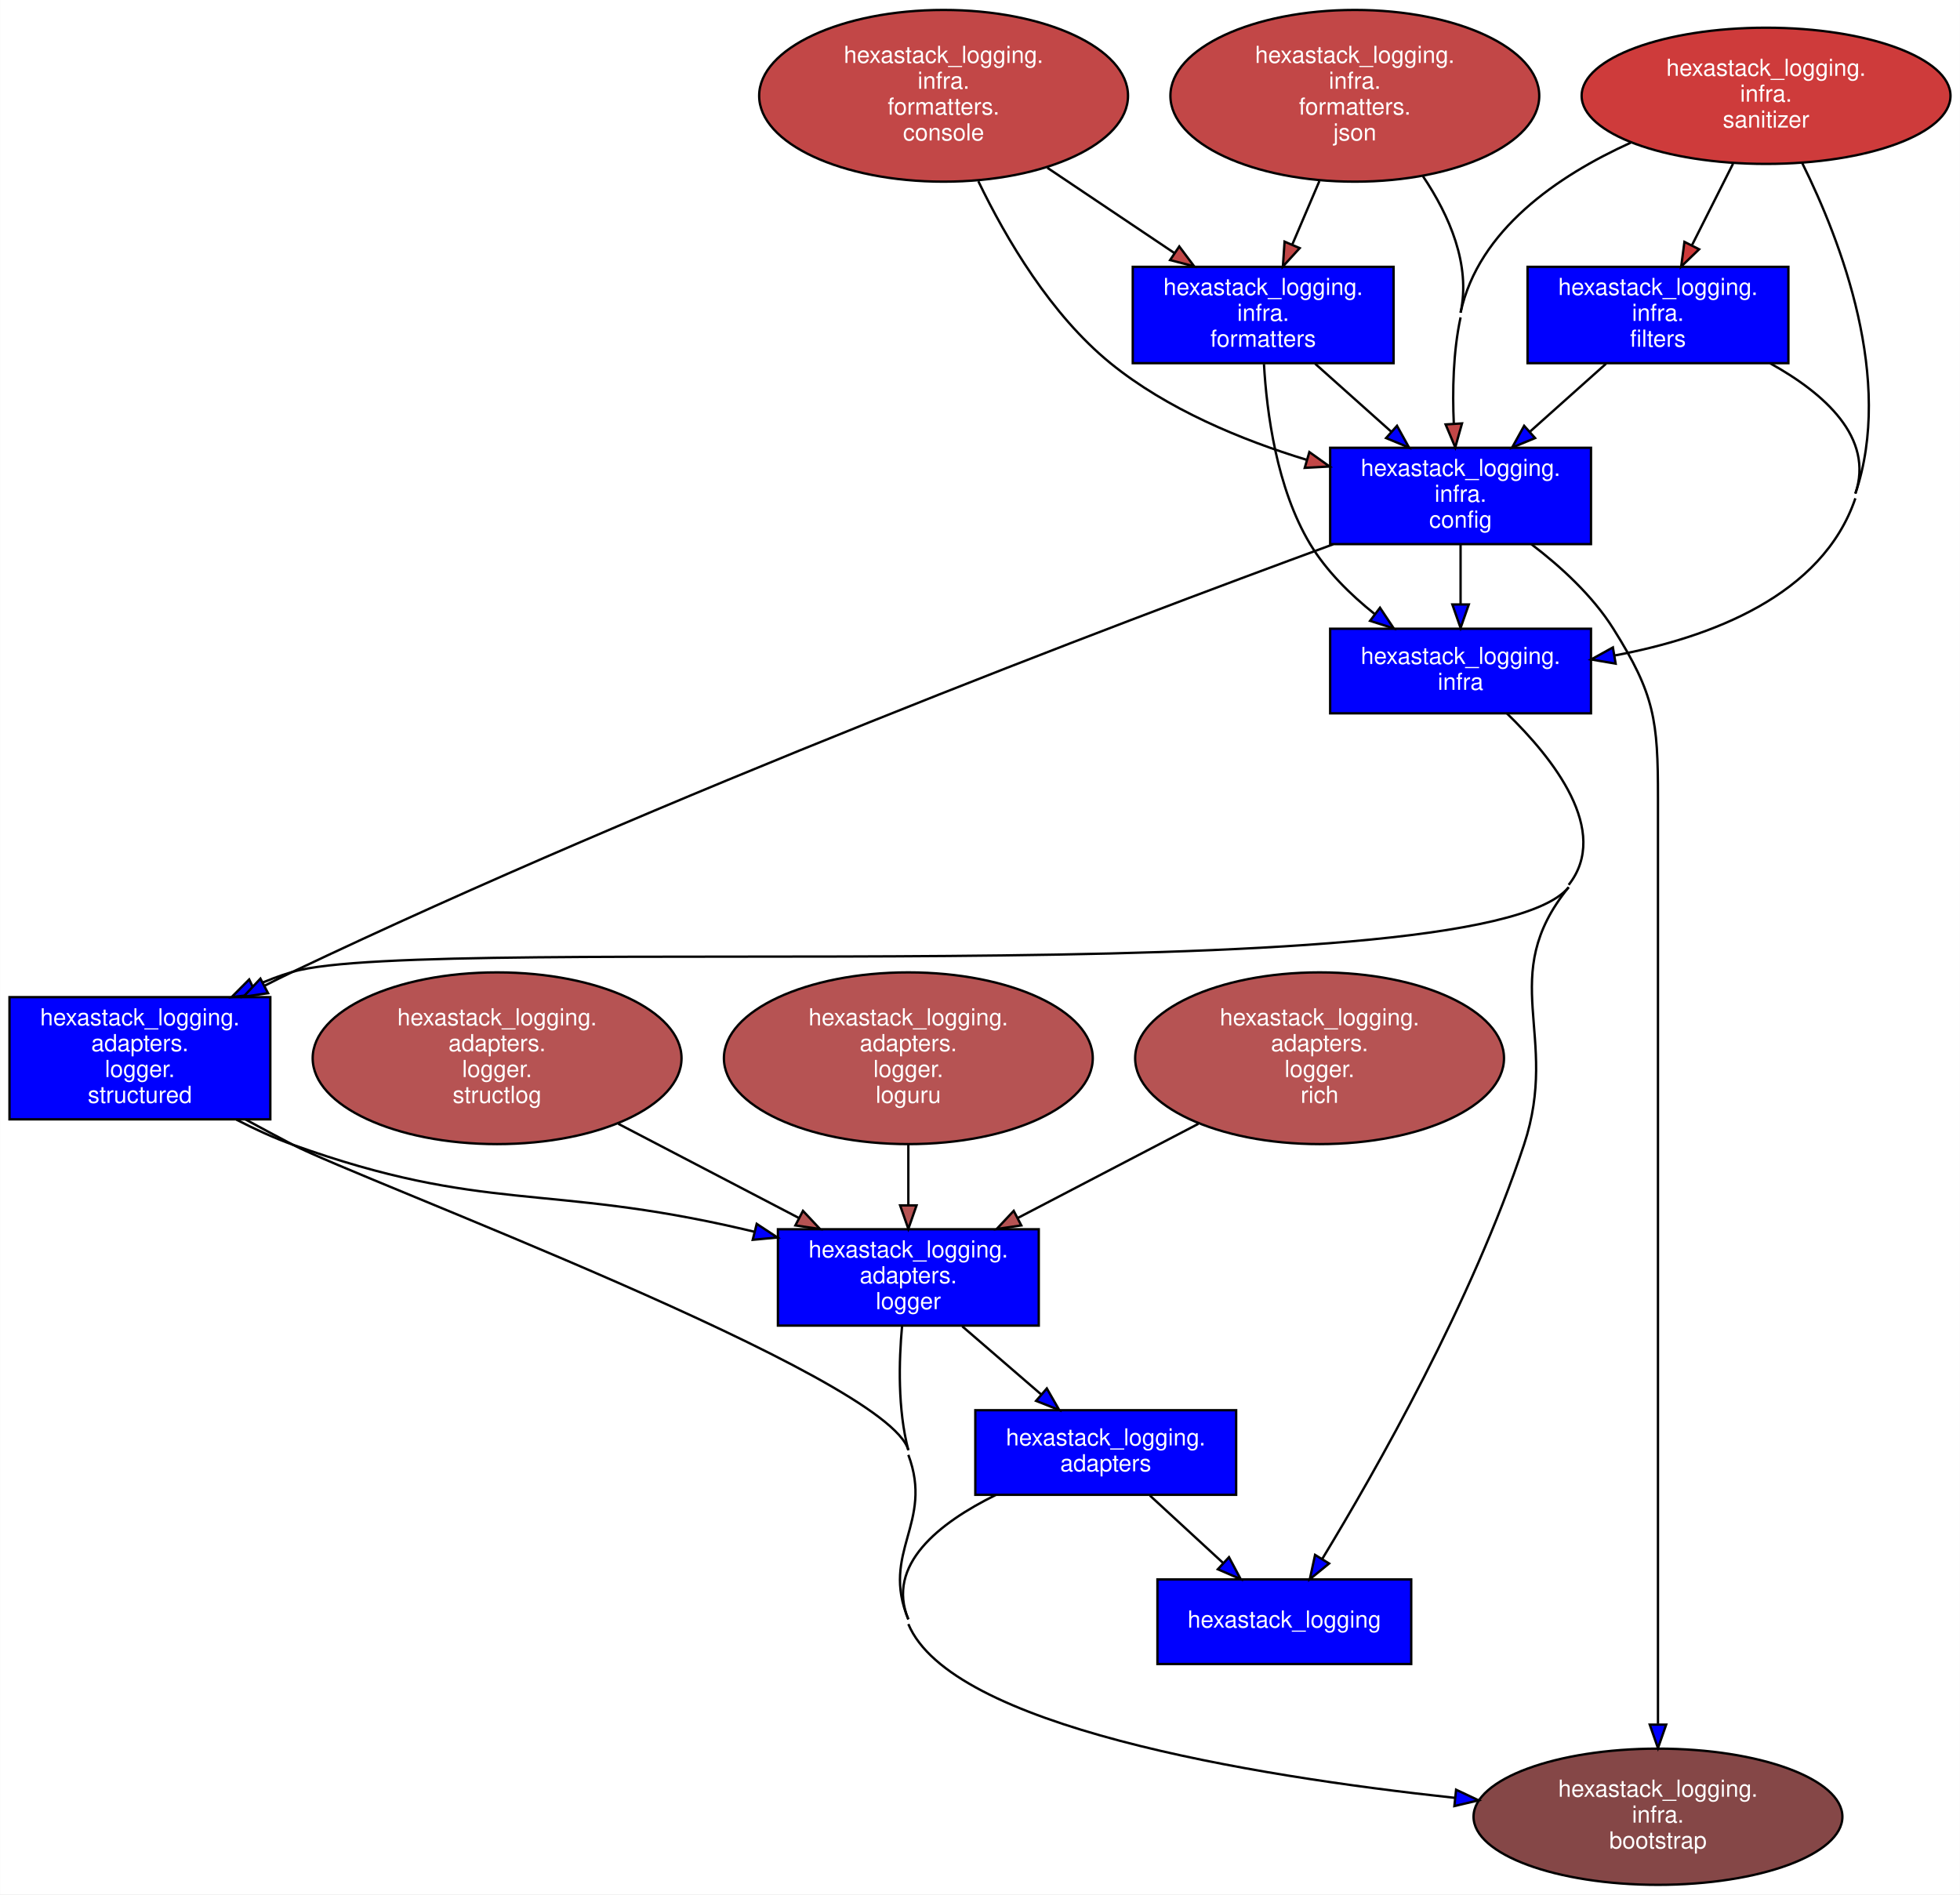
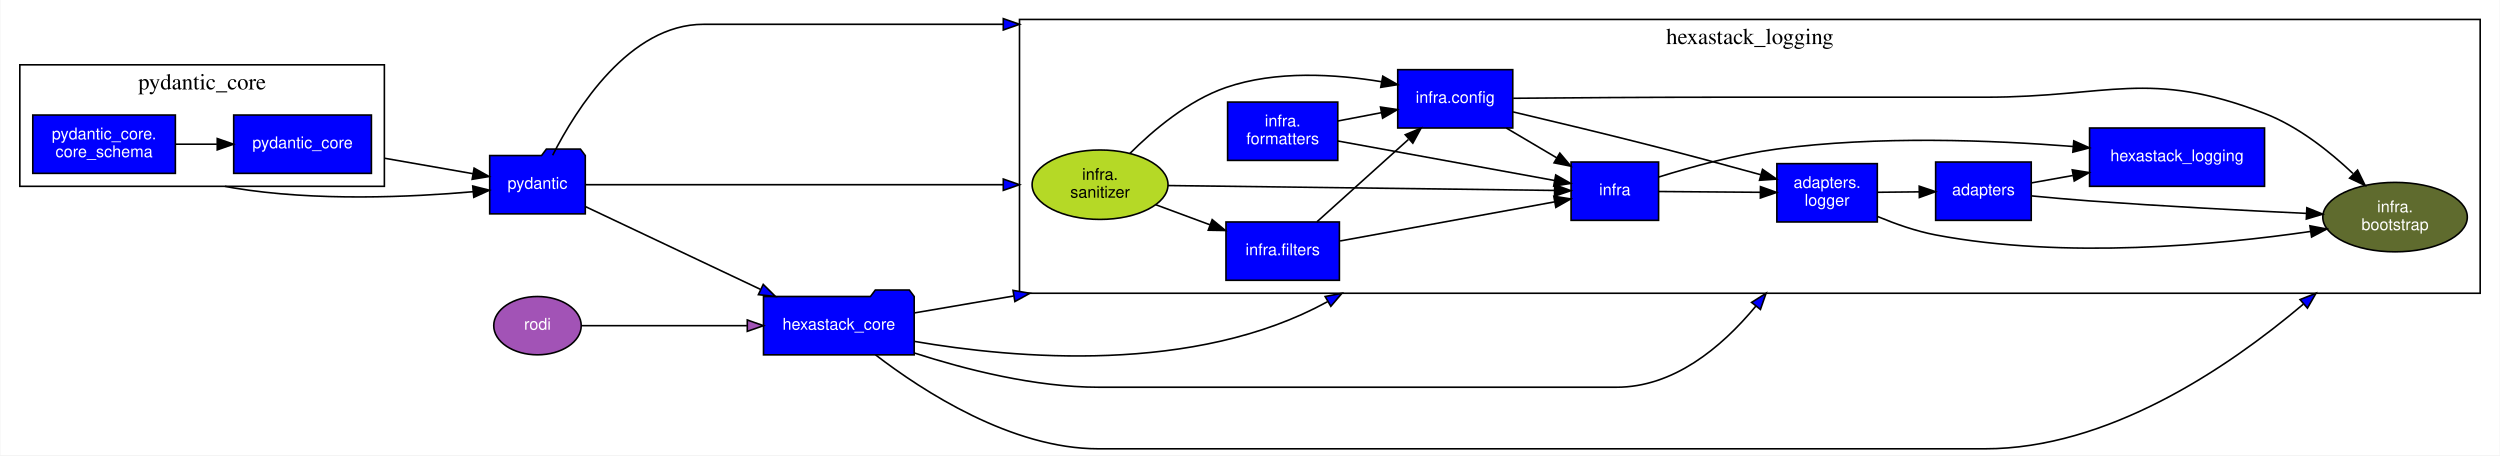
- <svg xmlns="http://www.w3.org/2000/svg" width="834pt" height="806pt" viewBox="0.00 0.00 833.99 806.06">
-   <g id="graph0" class="graph" transform="scale(1 1) rotate(0) translate(4 802.06)">
+ <svg xmlns="http://www.w3.org/2000/svg" width="1543pt" height="281pt" viewBox="0.00 0.00 1542.53 281.00">
+   <g id="graph0" class="graph" transform="scale(1 1) rotate(0) translate(4 277)">
    <style>.edge&gt;path:hover{stroke-width:8}</style>
-     <polygon fill="white" stroke="transparent" points="-4,4 -4,-802.06 829.99,-802.06 829.99,4 -4,4" />
+     <polygon fill="white" stroke="transparent" points="-4,4 -4,-277 1538.53,-277 1538.53,4 -4,4" />
+     <g id="clust1" class="cluster">
+       <style>.edge&gt;path:hover{stroke-width:8}</style>
+       <polygon fill="none" stroke="black" points="625,-96 625,-265 1526.53,-265 1526.53,-96 625,-96" />
+       <text text-anchor="middle" x="1075.77" y="-249.8" font-family="Times,serif" font-size="14.00">hexastack_logging</text>
+     </g>
+     <g id="clust2" class="cluster">
+       <style>.edge&gt;path:hover{stroke-width:8}</style>
+       <polygon fill="none" stroke="black" points="8,-162 8,-237 233,-237 233,-162 8,-162" />
+       <text text-anchor="middle" x="120.5" y="-221.8" font-family="Times,serif" font-size="14.00">pydantic_core</text>
+     </g>
    <g id="node1" class="node">
      <style>.edge&gt;path:hover{stroke-width:8}</style>
-       <polygon fill="blue" stroke="black" points="596.5,-129.98 488.5,-129.98 488.5,-93.98 596.5,-93.98 596.5,-129.98" />
-       <text text-anchor="middle" x="542.5" y="-109.48" font-family="Helvetica,sans-Serif" font-size="10.00" fill="white">hexastack_logging</text>
+       <polygon fill="blue" stroke="black" points="1393.44,-198 1285.44,-198 1285.44,-162 1393.44,-162 1393.44,-198" />
+       <text text-anchor="middle" x="1339.44" y="-177.5" font-family="Helvetica,sans-Serif" font-size="10.00" fill="white">hexastack_logging</text>
    </g>
    <g id="node2" class="node">
      <style>.edge&gt;path:hover{stroke-width:8}</style>
-       <polygon fill="blue" stroke="black" points="522,-201.98 411,-201.98 411,-165.98 522,-165.98 522,-201.98" />
-       <text text-anchor="middle" x="466.5" y="-186.98" font-family="Helvetica,sans-Serif" font-size="10.00" fill="white">hexastack_logging.</text>
-       <text text-anchor="middle" x="466.5" y="-175.98" font-family="Helvetica,sans-Serif" font-size="10.00" fill="white">adapters</text>
+       <polygon fill="blue" stroke="black" points="1249.44,-177 1190.44,-177 1190.44,-141 1249.44,-141 1249.44,-177" />
+       <text text-anchor="middle" x="1219.94" y="-156.5" font-family="Helvetica,sans-Serif" font-size="10.00" fill="white">adapters</text>
+     </g>
+     <g id="edge5" class="edge">
+       <style>.edge&gt;path:hover{stroke-width:8}</style>
+       <path fill="none" stroke="black" d="M1249.68,-164.14C1257.48,-165.53 1266.25,-167.1 1275.15,-168.69" />
+       <polygon fill="#000000" stroke="black" points="1274.76,-172.17 1285.22,-170.49 1275.99,-165.28 1274.76,-172.17" />
+     </g>
+     <g id="node5" class="node">
+       <style>.edge&gt;path:hover{stroke-width:8}</style>
+       <ellipse fill="#5f6b2e" stroke="black" cx="1473.99" cy="-143" rx="44.6" ry="21.43" />
+       <text text-anchor="middle" x="1473.99" y="-146" font-family="Helvetica,sans-Serif" font-size="10.00" fill="#ffffff">infra.</text>
+       <text text-anchor="middle" x="1473.99" y="-135" font-family="Helvetica,sans-Serif" font-size="10.00" fill="#ffffff">bootstrap</text>
+     </g>
+     <g id="edge6" class="edge">
+       <style>.edge&gt;path:hover{stroke-width:8}</style>
+       <path fill="none" stroke="black" d="M1249.5,-156.1C1260.69,-155.03 1273.66,-153.86 1285.44,-153 1330.47,-149.71 1381.66,-147.05 1419.17,-145.3" />
+       <polygon fill="#000000" stroke="black" points="1419.55,-148.79 1429.38,-144.84 1419.23,-141.8 1419.55,-148.79" />
+     </g>
+     <g id="node3" class="node">
+       <style>.edge&gt;path:hover{stroke-width:8}</style>
+       <polygon fill="blue" stroke="black" points="1154.44,-176 1092.44,-176 1092.44,-140 1154.44,-140 1154.44,-176" />
+       <text text-anchor="middle" x="1123.44" y="-161" font-family="Helvetica,sans-Serif" font-size="10.00" fill="white">adapters.</text>
+       <text text-anchor="middle" x="1123.44" y="-150" font-family="Helvetica,sans-Serif" font-size="10.00" fill="white">logger</text>
+     </g>
+     <g id="edge7" class="edge">
+       <style>.edge&gt;path:hover{stroke-width:8}</style>
+       <path fill="none" stroke="black" d="M1154.6,-158.32C1162.74,-158.41 1171.66,-158.5 1180.2,-158.59" />
+       <polygon fill="#000000" stroke="black" points="1180.31,-162.09 1190.35,-158.7 1180.39,-155.09 1180.31,-162.09" />
+     </g>
+     <g id="edge8" class="edge">
+       <style>.edge&gt;path:hover{stroke-width:8}</style>
+       <path fill="none" stroke="black" d="M1154.62,-143.36C1165.62,-138.77 1178.34,-134.3 1190.44,-132 1270.12,-116.87 1364.64,-125.85 1421.65,-134.12" />
+       <polygon fill="#000000" stroke="black" points="1421.44,-137.63 1431.85,-135.65 1422.48,-130.71 1421.44,-137.63" />
+     </g>
+     <g id="node4" class="node">
+       <style>.edge&gt;path:hover{stroke-width:8}</style>
+       <polygon fill="blue" stroke="black" points="1019.44,-177 965.44,-177 965.44,-141 1019.44,-141 1019.44,-177" />
+       <text text-anchor="middle" x="992.44" y="-156.5" font-family="Helvetica,sans-Serif" font-size="10.00" fill="white">infra</text>
+     </g>
+     <g id="edge9" class="edge">
+       <style>.edge&gt;path:hover{stroke-width:8}</style>
+       <path fill="none" stroke="black" d="M1019.56,-167.75C1039.31,-173.9 1067.25,-181.62 1092.44,-185 1154.23,-193.3 1225.52,-190.51 1275.39,-186.58" />
+       <polygon fill="#000000" stroke="black" points="1275.71,-190.07 1285.39,-185.75 1275.13,-183.09 1275.71,-190.07" />
+     </g>
+     <g id="edge10" class="edge">
+       <style>.edge&gt;path:hover{stroke-width:8}</style>
+       <path fill="none" stroke="black" d="M1019.54,-158.8C1037.47,-158.66 1061.63,-158.47 1082.03,-158.31" />
+       <polygon fill="#000000" stroke="black" points="1082.33,-161.81 1092.3,-158.23 1082.27,-154.81 1082.33,-161.81" />
+     </g>
+     <g id="node6" class="node">
+       <style>.edge&gt;path:hover{stroke-width:8}</style>
+       <polygon fill="blue" stroke="black" points="929.44,-234 858.44,-234 858.44,-198 929.44,-198 929.44,-234" />
+       <text text-anchor="middle" x="893.94" y="-213.5" font-family="Helvetica,sans-Serif" font-size="10.00" fill="white">infra.config</text>
+     </g>
+     <g id="edge11" class="edge">
+       <style>.edge&gt;path:hover{stroke-width:8}</style>
+       <path fill="none" stroke="black" d="M929.62,-207.93C954.63,-202.04 989.18,-193.76 1019.44,-186 1040.28,-180.66 1063.41,-174.4 1082.46,-169.16" />
+       <polygon fill="#000000" stroke="black" points="1083.6,-172.47 1092.3,-166.44 1081.73,-165.73 1083.6,-172.47" />
+     </g>
+     <g id="edge12" class="edge">
+       <style>.edge&gt;path:hover{stroke-width:8}</style>
+       <path fill="none" stroke="black" d="M925.47,-197.96C935.38,-192.11 946.45,-185.58 956.64,-179.55" />
+       <polygon fill="#000000" stroke="black" points="958.49,-182.52 965.32,-174.43 954.93,-176.5 958.49,-182.52" />
+     </g>
+     <g id="edge13" class="edge">
+       <style>.edge&gt;path:hover{stroke-width:8}</style>
+       <path fill="none" stroke="black" d="M929.69,-216.34C962.2,-216.63 1012.11,-217 1055.44,-217 1055.44,-217 1055.44,-217 1220.94,-217 1297.73,-217 1321.78,-234.61 1393.44,-207 1414.09,-199.04 1433.53,-183.62 1448.01,-169.91" />
+       <polygon fill="#000000" stroke="black" points="1450.85,-172.03 1455.53,-162.53 1445.94,-167.04 1450.85,-172.03" />
+     </g>
+     <g id="node7" class="node">
+       <style>.edge&gt;path:hover{stroke-width:8}</style>
+       <polygon fill="blue" stroke="black" points="822.44,-140 752.44,-140 752.44,-104 822.44,-104 822.44,-140" />
+       <text text-anchor="middle" x="787.44" y="-119.5" font-family="Helvetica,sans-Serif" font-size="10.00" fill="white">infra.filters</text>
+     </g>
+     <g id="edge14" class="edge">
+       <style>.edge&gt;path:hover{stroke-width:8}</style>
+       <path fill="none" stroke="black" d="M822.87,-128.28C859.68,-134.99 917.79,-145.58 955.26,-152.41" />
+       <polygon fill="#000000" stroke="black" points="954.78,-155.88 965.24,-154.23 956.03,-148.99 954.78,-155.88" />
+     </g>
+     <g id="edge15" class="edge">
+       <style>.edge&gt;path:hover{stroke-width:8}</style>
+       <path fill="none" stroke="black" d="M808.59,-140.12C824.63,-154.56 847.28,-174.93 865.06,-190.93" />
+       <polygon fill="#000000" stroke="black" points="863.08,-193.85 872.85,-197.93 867.76,-188.64 863.08,-193.85" />
+     </g>
+     <g id="node8" class="node">
+       <style>.edge&gt;path:hover{stroke-width:8}</style>
+       <polygon fill="blue" stroke="black" points="821.44,-214 753.44,-214 753.44,-178 821.44,-178 821.44,-214" />
+       <text text-anchor="middle" x="787.44" y="-199" font-family="Helvetica,sans-Serif" font-size="10.00" fill="white">infra.</text>
+       <text text-anchor="middle" x="787.44" y="-188" font-family="Helvetica,sans-Serif" font-size="10.00" fill="white">formatters</text>
+     </g>
+     <g id="edge16" class="edge">
+       <style>.edge&gt;path:hover{stroke-width:8}</style>
+       <path fill="none" stroke="black" d="M821.51,-189.97C858.17,-183.29 917.12,-172.54 955.07,-165.63" />
+       <polygon fill="#000000" stroke="black" points="955.96,-169.02 965.17,-163.79 954.71,-162.14 955.96,-169.02" />
+     </g>
+     <g id="edge17" class="edge">
+       <style>.edge&gt;path:hover{stroke-width:8}</style>
+       <path fill="none" stroke="black" d="M821.5,-202.33C830.02,-203.96 839.32,-205.74 848.32,-207.46" />
+       <polygon fill="#000000" stroke="black" points="847.81,-210.93 858.29,-209.37 849.12,-204.05 847.81,-210.93" />
+     </g>
+     <g id="node9" class="node">
+       <style>.edge&gt;path:hover{stroke-width:8}</style>
+       <ellipse fill="#b5d926" stroke="black" cx="674.72" cy="-163" rx="41.94" ry="21.43" />
+       <text text-anchor="middle" x="674.72" y="-166" font-family="Helvetica,sans-Serif" font-size="10.00" fill="#000000">infra.</text>
+       <text text-anchor="middle" x="674.72" y="-155" font-family="Helvetica,sans-Serif" font-size="10.00" fill="#000000">sanitizer</text>
+     </g>
+     <g id="edge18" class="edge">
+       <style>.edge&gt;path:hover{stroke-width:8}</style>
+       <path fill="none" stroke="black" d="M716.67,-162.48C778.84,-161.69 896.06,-160.21 955.26,-159.46" />
+       <polygon fill="#000000" stroke="black" points="955.32,-162.96 965.28,-159.33 955.23,-155.96 955.32,-162.96" />
+     </g>
+     <g id="edge19" class="edge">
+       <style>.edge&gt;path:hover{stroke-width:8}</style>
+       <path fill="none" stroke="black" d="M693.11,-182.26C707.43,-196.57 729.1,-214.96 752.44,-223 783.29,-233.63 820.2,-231.26 848.45,-226.56" />
+       <polygon fill="#000000" stroke="black" points="849.22,-229.98 858.44,-224.75 847.97,-223.09 849.22,-229.98" />
+     </g>
+     <g id="edge20" class="edge">
+       <style>.edge&gt;path:hover{stroke-width:8}</style>
+       <path fill="none" stroke="black" d="M708.94,-150.7C719.48,-146.79 731.31,-142.42 742.48,-138.28" />
+       <polygon fill="#000000" stroke="black" points="743.93,-141.47 752.09,-134.72 741.5,-134.91 743.93,-141.47" />
+     </g>
+     <g id="node10" class="node">
+       <style>.edge&gt;path:hover{stroke-width:8}</style>
+       <polygon fill="blue" stroke="black" points="225,-206 140,-206 140,-170 225,-170 225,-206" />
+       <text text-anchor="middle" x="182.5" y="-185.5" font-family="Helvetica,sans-Serif" font-size="10.00" fill="white">pydantic_core</text>
+     </g>
+     <g id="node13" class="node">
+       <style>.edge&gt;path:hover{stroke-width:8}</style>
+       <polygon fill="blue" stroke="black" points="357,-181 354,-185 333,-185 330,-181 298,-181 298,-145 357,-145 357,-181" />
+       <text text-anchor="middle" x="327.5" y="-160.5" font-family="Helvetica,sans-Serif" font-size="10.00" fill="white">pydantic</text>
+     </g>
+     <g id="edge24" class="edge">
+       <style>.edge&gt;path:hover{stroke-width:8}</style>
+       <path fill="none" stroke="black" d="M233,-179.35C250.88,-176.22 270.81,-172.74 287.65,-169.79" />
+       <polygon fill="#000000" stroke="black" points="288.39,-173.22 297.63,-168.05 287.18,-166.32 288.39,-173.22" />
+     </g>
+     <g id="node11" class="node">
+       <style>.edge&gt;path:hover{stroke-width:8}</style>
+       <polygon fill="blue" stroke="black" points="104,-206 16,-206 16,-170 104,-170 104,-206" />
+       <text text-anchor="middle" x="60" y="-191" font-family="Helvetica,sans-Serif" font-size="10.00" fill="white">pydantic_core.</text>
+       <text text-anchor="middle" x="60" y="-180" font-family="Helvetica,sans-Serif" font-size="10.00" fill="white">core_schema</text>
+     </g>
+     <g id="edge26" class="edge">
+       <style>.edge&gt;path:hover{stroke-width:8}</style>
+       <path fill="none" stroke="black" d="M104.16,-188C112.42,-188 121.15,-188 129.64,-188" />
+       <polygon fill="#000000" stroke="black" points="129.85,-191.5 139.85,-188 129.85,-184.5 129.85,-191.5" />
+     </g>
+     <g id="edge25" class="edge">
+       <style>.edge&gt;path:hover{stroke-width:8}</style>
+       <path fill="none" stroke="black" d="M134.56,-162C136.38,-161.63 138.2,-161.3 140,-161 190.51,-152.61 249.78,-155.35 287.72,-158.67" />
+       <polygon fill="#000000" stroke="black" points="287.54,-162.17 297.83,-159.61 288.19,-155.2 287.54,-162.17" />
+     </g>
+     <g id="node12" class="node">
+       <style>.edge&gt;path:hover{stroke-width:8}</style>
+       <polygon fill="blue" stroke="black" points="560,-94 557,-98 536,-98 533,-94 467,-94 467,-58 560,-58 560,-94" />
+       <text text-anchor="middle" x="513.5" y="-73.5" font-family="Helvetica,sans-Serif" font-size="10.00" fill="white">hexastack_core</text>
    </g>
    <g id="edge1" class="edge">
      <style>.edge&gt;path:hover{stroke-width:8}</style>
-       <path fill="none" stroke="black" d="M485.29,-165.68C494.67,-157.03 506.18,-146.43 516.41,-137.01" />
-       <polygon fill="blue" stroke="black" points="518.95,-139.44 523.93,-130.09 514.2,-134.29 518.95,-139.44" />
-     </g>
-     <g id="node9" class="node">
-       <style>.edge&gt;path:hover{stroke-width:8}</style>
-       <ellipse fill="#854747" stroke="black" cx="701.5" cy="-28.99" rx="78.48" ry="28.98" />
-       <text text-anchor="middle" x="701.5" y="-37.49" font-family="Helvetica,sans-Serif" font-size="10.00" fill="#ffffff">hexastack_logging.</text>
-       <text text-anchor="middle" x="701.5" y="-26.49" font-family="Helvetica,sans-Serif" font-size="10.00" fill="#ffffff">infra.</text>
-       <text text-anchor="middle" x="701.5" y="-15.49" font-family="Helvetica,sans-Serif" font-size="10.00" fill="#ffffff">bootstrap</text>
+       <path fill="none" stroke="black" d="M560.15,-59.11C591.61,-48.96 634.64,-38 673.72,-38 673.72,-38 673.72,-38 993.44,-38 1028.28,-38 1057.66,-61.76 1079.53,-88.13" />
+       <polygon fill="blue" stroke="black" points="1076.83,-90.35 1085.79,-96 1082.3,-86 1076.83,-90.35" />
    </g>
    <g id="edge2" class="edge">
      <style>.edge&gt;path:hover{stroke-width:8}</style>
-       <path fill="none" stroke="black" d="M419.7,-165.91C395.51,-154.01 372.88,-136.12 382.5,-112.98" />
-     </g>
-     <g id="node3" class="node">
-       <style>.edge&gt;path:hover{stroke-width:8}</style>
-       <polygon fill="blue" stroke="black" points="438,-278.98 327,-278.98 327,-237.98 438,-237.98 438,-278.98" />
-       <text text-anchor="middle" x="382.5" y="-266.98" font-family="Helvetica,sans-Serif" font-size="10.00" fill="white">hexastack_logging.</text>
-       <text text-anchor="middle" x="382.5" y="-255.98" font-family="Helvetica,sans-Serif" font-size="10.00" fill="white">adapters.</text>
-       <text text-anchor="middle" x="382.5" y="-244.98" font-family="Helvetica,sans-Serif" font-size="10.00" fill="white">logger</text>
+       <path fill="none" stroke="black" d="M536.13,-57.99C565.4,-35.51 620.12,0 673.72,0 673.72,0 673.72,0 1220.94,0 1296.13,0 1369.44,-48.74 1417.43,-89.31" />
+       <polygon fill="blue" stroke="black" points="1415.34,-92.13 1425.2,-96 1419.91,-86.83 1415.34,-92.13" />
    </g>
    <g id="edge3" class="edge">
      <style>.edge&gt;path:hover{stroke-width:8}</style>
-       <path fill="none" stroke="black" d="M405.45,-237.67C415.85,-228.7 428.22,-218.02 439.1,-208.63" />
-       <polygon fill="blue" stroke="black" points="441.43,-211.24 446.71,-202.06 436.86,-205.95 441.43,-211.24" />
+       <path fill="none" stroke="black" d="M560.24,-66.28C621.86,-55.71 733.11,-45.7 815.18,-90.85" />
+       <polygon fill="blue" stroke="black" points="813.63,-93.99 824.03,-96 817.15,-87.94 813.63,-93.99" />
    </g>
    <g id="edge4" class="edge">
      <style>.edge&gt;path:hover{stroke-width:8}</style>
-       <path fill="none" stroke="black" d="M379.83,-237.75C378.47,-222.97 377.93,-202.39 382.5,-184.98" />
-     </g>
-     <g id="node4" class="node">
-       <style>.edge&gt;path:hover{stroke-width:8}</style>
-       <ellipse fill="#b65353" stroke="black" cx="382.5" cy="-351.75" rx="78.48" ry="36.54" />
-       <text text-anchor="middle" x="382.5" y="-365.75" font-family="Helvetica,sans-Serif" font-size="10.00" fill="#ffffff">hexastack_logging.</text>
-       <text text-anchor="middle" x="382.5" y="-354.75" font-family="Helvetica,sans-Serif" font-size="10.00" fill="#ffffff">adapters.</text>
-       <text text-anchor="middle" x="382.5" y="-343.75" font-family="Helvetica,sans-Serif" font-size="10.00" fill="#ffffff">logger.</text>
-       <text text-anchor="middle" x="382.5" y="-332.75" font-family="Helvetica,sans-Serif" font-size="10.00" fill="#ffffff">loguru</text>
-     </g>
-     <g id="edge5" class="edge">
-       <style>.edge&gt;path:hover{stroke-width:8}</style>
-       <path fill="none" stroke="black" d="M382.5,-314.94C382.5,-306.47 382.5,-297.52 382.5,-289.35" />
-       <polygon fill="#b65353" stroke="black" points="386,-289.14 382.5,-279.14 379,-289.14 386,-289.14" />
-     </g>
-     <g id="node5" class="node">
-       <style>.edge&gt;path:hover{stroke-width:8}</style>
-       <ellipse fill="#b65353" stroke="black" cx="557.5" cy="-351.75" rx="78.48" ry="36.54" />
-       <text text-anchor="middle" x="557.5" y="-365.75" font-family="Helvetica,sans-Serif" font-size="10.00" fill="#ffffff">hexastack_logging.</text>
-       <text text-anchor="middle" x="557.5" y="-354.75" font-family="Helvetica,sans-Serif" font-size="10.00" fill="#ffffff">adapters.</text>
-       <text text-anchor="middle" x="557.5" y="-343.75" font-family="Helvetica,sans-Serif" font-size="10.00" fill="#ffffff">logger.</text>
-       <text text-anchor="middle" x="557.5" y="-332.75" font-family="Helvetica,sans-Serif" font-size="10.00" fill="#ffffff">rich</text>
-     </g>
-     <g id="edge6" class="edge">
-       <style>.edge&gt;path:hover{stroke-width:8}</style>
-       <path fill="none" stroke="black" d="M505.94,-323.86C481.64,-311.19 452.87,-296.18 429.21,-283.85" />
-       <polygon fill="#b65353" stroke="black" points="430.57,-280.61 420.09,-279.09 427.34,-286.81 430.57,-280.61" />
-     </g>
-     <g id="node6" class="node">
-       <style>.edge&gt;path:hover{stroke-width:8}</style>
-       <ellipse fill="#b65353" stroke="black" cx="207.5" cy="-351.75" rx="78.48" ry="36.54" />
-       <text text-anchor="middle" x="207.5" y="-365.75" font-family="Helvetica,sans-Serif" font-size="10.00" fill="#ffffff">hexastack_logging.</text>
-       <text text-anchor="middle" x="207.5" y="-354.75" font-family="Helvetica,sans-Serif" font-size="10.00" fill="#ffffff">adapters.</text>
-       <text text-anchor="middle" x="207.5" y="-343.75" font-family="Helvetica,sans-Serif" font-size="10.00" fill="#ffffff">logger.</text>
-       <text text-anchor="middle" x="207.5" y="-332.75" font-family="Helvetica,sans-Serif" font-size="10.00" fill="#ffffff">structlog</text>
-     </g>
-     <g id="edge7" class="edge">
-       <style>.edge&gt;path:hover{stroke-width:8}</style>
-       <path fill="none" stroke="black" d="M259.06,-323.86C283.36,-311.19 312.13,-296.18 335.79,-283.85" />
-       <polygon fill="#b65353" stroke="black" points="337.66,-286.81 344.91,-279.09 334.43,-280.61 337.66,-286.81" />
-     </g>
-     <g id="node7" class="node">
-       <style>.edge&gt;path:hover{stroke-width:8}</style>
-       <polygon fill="blue" stroke="black" points="111,-377.75 0,-377.75 0,-325.75 111,-325.75 111,-377.75" />
-       <text text-anchor="middle" x="55.5" y="-365.75" font-family="Helvetica,sans-Serif" font-size="10.00" fill="white">hexastack_logging.</text>
-       <text text-anchor="middle" x="55.5" y="-354.75" font-family="Helvetica,sans-Serif" font-size="10.00" fill="white">adapters.</text>
-       <text text-anchor="middle" x="55.5" y="-343.75" font-family="Helvetica,sans-Serif" font-size="10.00" fill="white">logger.</text>
-       <text text-anchor="middle" x="55.5" y="-332.75" font-family="Helvetica,sans-Serif" font-size="10.00" fill="white">structured</text>
-     </g>
-     <g id="edge8" class="edge">
-       <style>.edge&gt;path:hover{stroke-width:8}</style>
-       <path fill="none" stroke="black" d="M96.54,-325.63C104.3,-321.62 112.5,-317.85 120.5,-314.98 202.23,-285.68 227.94,-298.65 312.5,-278.98 313.96,-278.64 315.43,-278.29 316.92,-277.93" />
-       <polygon fill="blue" stroke="black" points="317.97,-281.28 326.83,-275.46 316.28,-274.49 317.97,-281.28" />
-     </g>
-     <g id="edge9" class="edge">
-       <style>.edge&gt;path:hover{stroke-width:8}</style>
-       <path fill="none" stroke="black" d="M100.47,-325.68C107.16,-322.05 113.99,-318.39 120.5,-314.98 149.3,-299.92 374.25,-216.42 382.5,-184.98" />
-       <path fill="none" stroke="black" d="M382.5,-182.98C393.42,-153.85 370.55,-141.71 382.5,-112.98" />
-       <path fill="none" stroke="black" d="M382.5,-110.98C400.54,-67.61 526.98,-46.54 615.15,-37.02" />
-       <polygon fill="blue" stroke="black" points="615.59,-40.49 625.17,-35.97 614.86,-33.53 615.59,-40.49" />
-     </g>
-     <g id="node8" class="node">
-       <style>.edge&gt;path:hover{stroke-width:8}</style>
-       <polygon fill="blue" stroke="black" points="673,-534.52 562,-534.52 562,-498.52 673,-498.52 673,-534.52" />
-       <text text-anchor="middle" x="617.5" y="-519.52" font-family="Helvetica,sans-Serif" font-size="10.00" fill="white">hexastack_logging.</text>
-       <text text-anchor="middle" x="617.5" y="-508.52" font-family="Helvetica,sans-Serif" font-size="10.00" fill="white">infra</text>
-     </g>
-     <g id="edge10" class="edge">
-       <style>.edge&gt;path:hover{stroke-width:8}</style>
-       <path fill="none" stroke="black" d="M663.5,-424.52C632.41,-386.12 660.03,-361.89 644.5,-314.98 622.42,-248.28 581.41,-176.19 558.69,-138.79" />
-       <polygon fill="blue" stroke="black" points="561.55,-136.75 553.34,-130.06 555.58,-140.41 561.55,-136.75" />
-     </g>
-     <g id="edge11" class="edge">
-       <style>.edge&gt;path:hover{stroke-width:8}</style>
-       <path fill="none" stroke="black" d="M637.24,-498.46C656.83,-479.45 681.52,-448.41 663.5,-425.52" />
-       <path fill="none" stroke="black" d="M663.5,-424.52C625.45,-377.53 178.53,-405.5 120.5,-388.52 114.88,-386.88 109.2,-384.69 103.67,-382.2" />
-       <polygon fill="blue" stroke="black" points="105.05,-378.98 94.52,-377.77 102,-385.28 105.05,-378.98" />
-     </g>
-     <g id="node10" class="node">
-       <style>.edge&gt;path:hover{stroke-width:8}</style>
-       <polygon fill="blue" stroke="black" points="673,-611.52 562,-611.52 562,-570.52 673,-570.52 673,-611.52" />
-       <text text-anchor="middle" x="617.5" y="-599.52" font-family="Helvetica,sans-Serif" font-size="10.00" fill="white">hexastack_logging.</text>
-       <text text-anchor="middle" x="617.5" y="-588.52" font-family="Helvetica,sans-Serif" font-size="10.00" fill="white">infra.</text>
-       <text text-anchor="middle" x="617.5" y="-577.52" font-family="Helvetica,sans-Serif" font-size="10.00" fill="white">config</text>
-     </g>
-     <g id="edge12" class="edge">
-       <style>.edge&gt;path:hover{stroke-width:8}</style>
-       <path fill="none" stroke="black" d="M563.28,-570.44C470.96,-536.56 277.93,-463.43 120.5,-388.52 116.53,-386.63 112.47,-384.61 108.4,-382.53" />
-       <polygon fill="blue" stroke="black" points="110.03,-379.43 99.54,-377.9 106.78,-385.63 110.03,-379.43" />
-     </g>
-     <g id="edge13" class="edge">
-       <style>.edge&gt;path:hover{stroke-width:8}</style>
-       <path fill="none" stroke="black" d="M617.5,-570.21C617.5,-562.43 617.5,-553.36 617.5,-544.97" />
-       <polygon fill="blue" stroke="black" points="621,-544.84 617.5,-534.84 614,-544.84 621,-544.84" />
-     </g>
-     <g id="edge14" class="edge">
-       <style>.edge&gt;path:hover{stroke-width:8}</style>
-       <path fill="none" stroke="black" d="M647.67,-570.45C660.11,-560.98 673.66,-548.59 682.5,-534.52 700.11,-506.5 701.5,-495.62 701.5,-462.52 701.5,-462.52 701.5,-462.52 701.5,-182.98 701.5,-144.02 701.5,-99.47 701.5,-68.53" />
-       <polygon fill="blue" stroke="black" points="705,-68.19 701.5,-58.19 698,-68.19 705,-68.19" />
-     </g>
-     <g id="node11" class="node">
-       <style>.edge&gt;path:hover{stroke-width:8}</style>
-       <polygon fill="blue" stroke="black" points="757,-688.52 646,-688.52 646,-647.52 757,-647.52 757,-688.52" />
-       <text text-anchor="middle" x="701.5" y="-676.52" font-family="Helvetica,sans-Serif" font-size="10.00" fill="white">hexastack_logging.</text>
-       <text text-anchor="middle" x="701.5" y="-665.52" font-family="Helvetica,sans-Serif" font-size="10.00" fill="white">infra.</text>
-       <text text-anchor="middle" x="701.5" y="-654.52" font-family="Helvetica,sans-Serif" font-size="10.00" fill="white">filters</text>
-     </g>
-     <g id="edge15" class="edge">
-       <style>.edge&gt;path:hover{stroke-width:8}</style>
-       <path fill="none" stroke="black" d="M749.26,-647.45C772.37,-634.62 793.57,-615.81 785.5,-592.02" />
-       <path fill="none" stroke="black" d="M785.5,-590.02C771.45,-548.61 723.94,-530.77 683.01,-523.13" />
-       <polygon fill="blue" stroke="black" points="683.49,-519.66 673.05,-521.44 682.32,-526.56 683.49,-519.66" />
-     </g>
-     <g id="edge16" class="edge">
-       <style>.edge&gt;path:hover{stroke-width:8}</style>
-       <path fill="none" stroke="black" d="M679.43,-647.32C669.49,-638.45 657.62,-627.85 646.94,-618.31" />
-       <polygon fill="blue" stroke="black" points="649.21,-615.65 639.42,-611.6 644.55,-620.87 649.21,-615.65" />
-     </g>
-     <g id="node12" class="node">
-       <style>.edge&gt;path:hover{stroke-width:8}</style>
-       <polygon fill="blue" stroke="black" points="589,-688.52 478,-688.52 478,-647.52 589,-647.52 589,-688.52" />
-       <text text-anchor="middle" x="533.5" y="-676.52" font-family="Helvetica,sans-Serif" font-size="10.00" fill="white">hexastack_logging.</text>
-       <text text-anchor="middle" x="533.5" y="-665.52" font-family="Helvetica,sans-Serif" font-size="10.00" fill="white">infra.</text>
-       <text text-anchor="middle" x="533.5" y="-654.52" font-family="Helvetica,sans-Serif" font-size="10.00" fill="white">formatters</text>
-     </g>
-     <g id="edge17" class="edge">
-       <style>.edge&gt;path:hover{stroke-width:8}</style>
-       <path fill="none" stroke="black" d="M533.83,-647.15C535,-626.61 539.21,-594.27 553.5,-570.52 560.37,-559.11 570.61,-549.04 580.89,-540.82" />
-       <polygon fill="blue" stroke="black" points="583.21,-543.46 589.08,-534.64 578.99,-537.87 583.21,-543.46" />
-     </g>
-     <g id="edge18" class="edge">
-       <style>.edge&gt;path:hover{stroke-width:8}</style>
-       <path fill="none" stroke="black" d="M555.57,-647.32C565.51,-638.45 577.38,-627.85 588.06,-618.31" />
-       <polygon fill="blue" stroke="black" points="590.45,-620.87 595.58,-611.6 585.79,-615.65 590.45,-620.87" />
-     </g>
-     <g id="node13" class="node">
-       <style>.edge&gt;path:hover{stroke-width:8}</style>
-       <ellipse fill="#c24747" stroke="black" cx="397.5" cy="-761.29" rx="78.48" ry="36.54" />
-       <text text-anchor="middle" x="397.5" y="-775.29" font-family="Helvetica,sans-Serif" font-size="10.00" fill="#ffffff">hexastack_logging.</text>
-       <text text-anchor="middle" x="397.5" y="-764.29" font-family="Helvetica,sans-Serif" font-size="10.00" fill="#ffffff">infra.</text>
-       <text text-anchor="middle" x="397.5" y="-753.29" font-family="Helvetica,sans-Serif" font-size="10.00" fill="#ffffff">formatters.</text>
-       <text text-anchor="middle" x="397.5" y="-742.29" font-family="Helvetica,sans-Serif" font-size="10.00" fill="#ffffff">console</text>
-     </g>
-     <g id="edge19" class="edge">
-       <style>.edge&gt;path:hover{stroke-width:8}</style>
-       <path fill="none" stroke="black" d="M412.29,-724.93C424.22,-700.22 443.19,-668.1 468.5,-647.52 492.54,-627.97 524.15,-614.89 552.07,-606.37" />
-       <polygon fill="#c24747" stroke="black" points="553.15,-609.7 561.77,-603.55 551.19,-602.98 553.15,-609.7" />
-     </g>
-     <g id="edge20" class="edge">
-       <style>.edge&gt;path:hover{stroke-width:8}</style>
-       <path fill="none" stroke="black" d="M441.66,-730.66C459.09,-718.96 478.92,-705.65 495.69,-694.4" />
-       <polygon fill="#c24747" stroke="black" points="497.79,-697.2 504.14,-688.72 493.89,-691.39 497.79,-697.2" />
+       <path fill="none" stroke="black" d="M560.19,-83.88C571.86,-85.88 584.39,-88.03 596,-90 604.28,-91.41 612.77,-92.85 621.34,-94.3" />
+       <polygon fill="blue" stroke="black" points="620.99,-97.79 631.43,-96 622.15,-90.88 620.99,-97.79" />
+     </g>
+     <g id="edge22" class="edge">
+       <style>.edge&gt;path:hover{stroke-width:8}</style>
+       <path fill="none" stroke="black" d="M336.85,-181.16C351.38,-209.74 384.21,-262 430,-262 430,-262 430,-262 614.9,-262" />
+       <polygon fill="blue" stroke="black" points="615,-265.5 625,-262 615,-258.5 615,-265.5" />
+     </g>
+     <g id="edge23" class="edge">
+       <style>.edge&gt;path:hover{stroke-width:8}</style>
+       <path fill="none" stroke="black" d="M357.38,-163C377.69,-163 405.51,-163 430,-163 430,-163 430,-163 514.5,-163 550.63,-163 591.38,-163 622.61,-163" />
+       <polygon fill="blue" stroke="black" points="615,-166.5 625,-163 615,-159.5 615,-166.5" />
+     </g>
+     <g id="edge21" class="edge">
+       <style>.edge&gt;path:hover{stroke-width:8}</style>
+       <path fill="none" stroke="black" d="M357.25,-149.41C386.08,-135.78 430.96,-114.56 465.06,-98.43" />
+       <polygon fill="blue" stroke="black" points="466.83,-101.47 474.38,-94.03 463.84,-95.14 466.83,-101.47" />
    </g>
    <g id="node14" class="node">
      <style>.edge&gt;path:hover{stroke-width:8}</style>
-       <ellipse fill="#c24747" stroke="black" cx="572.5" cy="-761.29" rx="78.48" ry="36.54" />
-       <text text-anchor="middle" x="572.5" y="-775.29" font-family="Helvetica,sans-Serif" font-size="10.00" fill="#ffffff">hexastack_logging.</text>
-       <text text-anchor="middle" x="572.5" y="-764.29" font-family="Helvetica,sans-Serif" font-size="10.00" fill="#ffffff">infra.</text>
-       <text text-anchor="middle" x="572.5" y="-753.29" font-family="Helvetica,sans-Serif" font-size="10.00" fill="#ffffff">formatters.</text>
-       <text text-anchor="middle" x="572.5" y="-742.29" font-family="Helvetica,sans-Serif" font-size="10.00" fill="#ffffff">json</text>
-     </g>
-     <g id="edge21" class="edge">
-       <style>.edge&gt;path:hover{stroke-width:8}</style>
-       <path fill="none" stroke="black" d="M601.49,-727.08C612.71,-710.38 621.92,-689.39 617.5,-669.02" />
-       <path fill="none" stroke="black" d="M617.5,-667.02C614.31,-652.32 614,-635.61 614.62,-621.7" />
-       <polygon fill="#c24747" stroke="black" points="618.11,-621.89 615.24,-611.69 611.13,-621.45 618.11,-621.89" />
-     </g>
-     <g id="edge22" class="edge">
-       <style>.edge&gt;path:hover{stroke-width:8}</style>
-       <path fill="none" stroke="black" d="M557.42,-725C553.59,-716.04 549.52,-706.51 545.84,-697.9" />
-       <polygon fill="#c24747" stroke="black" points="549.04,-696.48 541.89,-688.66 542.6,-699.23 549.04,-696.48" />
-     </g>
-     <g id="node15" class="node">
-       <style>.edge&gt;path:hover{stroke-width:8}</style>
-       <ellipse fill="#ce3b3b" stroke="black" cx="747.5" cy="-761.29" rx="78.48" ry="28.98" />
-       <text text-anchor="middle" x="747.5" y="-769.79" font-family="Helvetica,sans-Serif" font-size="10.00" fill="#ffffff">hexastack_logging.</text>
-       <text text-anchor="middle" x="747.5" y="-758.79" font-family="Helvetica,sans-Serif" font-size="10.00" fill="#ffffff">infra.</text>
-       <text text-anchor="middle" x="747.5" y="-747.79" font-family="Helvetica,sans-Serif" font-size="10.00" fill="#ffffff">sanitizer</text>
-     </g>
-     <g id="edge23" class="edge">
-       <style>.edge&gt;path:hover{stroke-width:8}</style>
-       <path fill="none" stroke="black" d="M762.87,-732.7C779.6,-698.96 801.9,-640.38 785.5,-592.02" />
-     </g>
-     <g id="edge24" class="edge">
-       <style>.edge&gt;path:hover{stroke-width:8}</style>
-       <path fill="none" stroke="black" d="M689.91,-741.35C658.77,-727.22 625.13,-704.19 617.5,-669.02" />
-     </g>
-     <g id="edge25" class="edge">
-       <style>.edge&gt;path:hover{stroke-width:8}</style>
-       <path fill="none" stroke="black" d="M733.45,-732.41C727.93,-721.46 721.6,-708.9 716.04,-697.86" />
-       <polygon fill="#ce3b3b" stroke="black" points="719.01,-695.99 711.38,-688.63 712.76,-699.14 719.01,-695.99" />
+       <ellipse fill="#a253b6" stroke="black" cx="327.5" cy="-76" rx="27" ry="18" />
+       <text text-anchor="middle" x="327.5" y="-73.5" font-family="Helvetica,sans-Serif" font-size="10.00" fill="#ffffff">rodi</text>
+     </g>
+     <g id="edge27" class="edge">
+       <style>.edge&gt;path:hover{stroke-width:8}</style>
+       <path fill="none" stroke="black" d="M354.86,-76C381.34,-76 422.95,-76 456.77,-76" />
+       <polygon fill="#a253b6" stroke="black" points="456.99,-79.5 466.99,-76 456.99,-72.5 456.99,-79.5" />
    </g>
  </g>
</svg>
